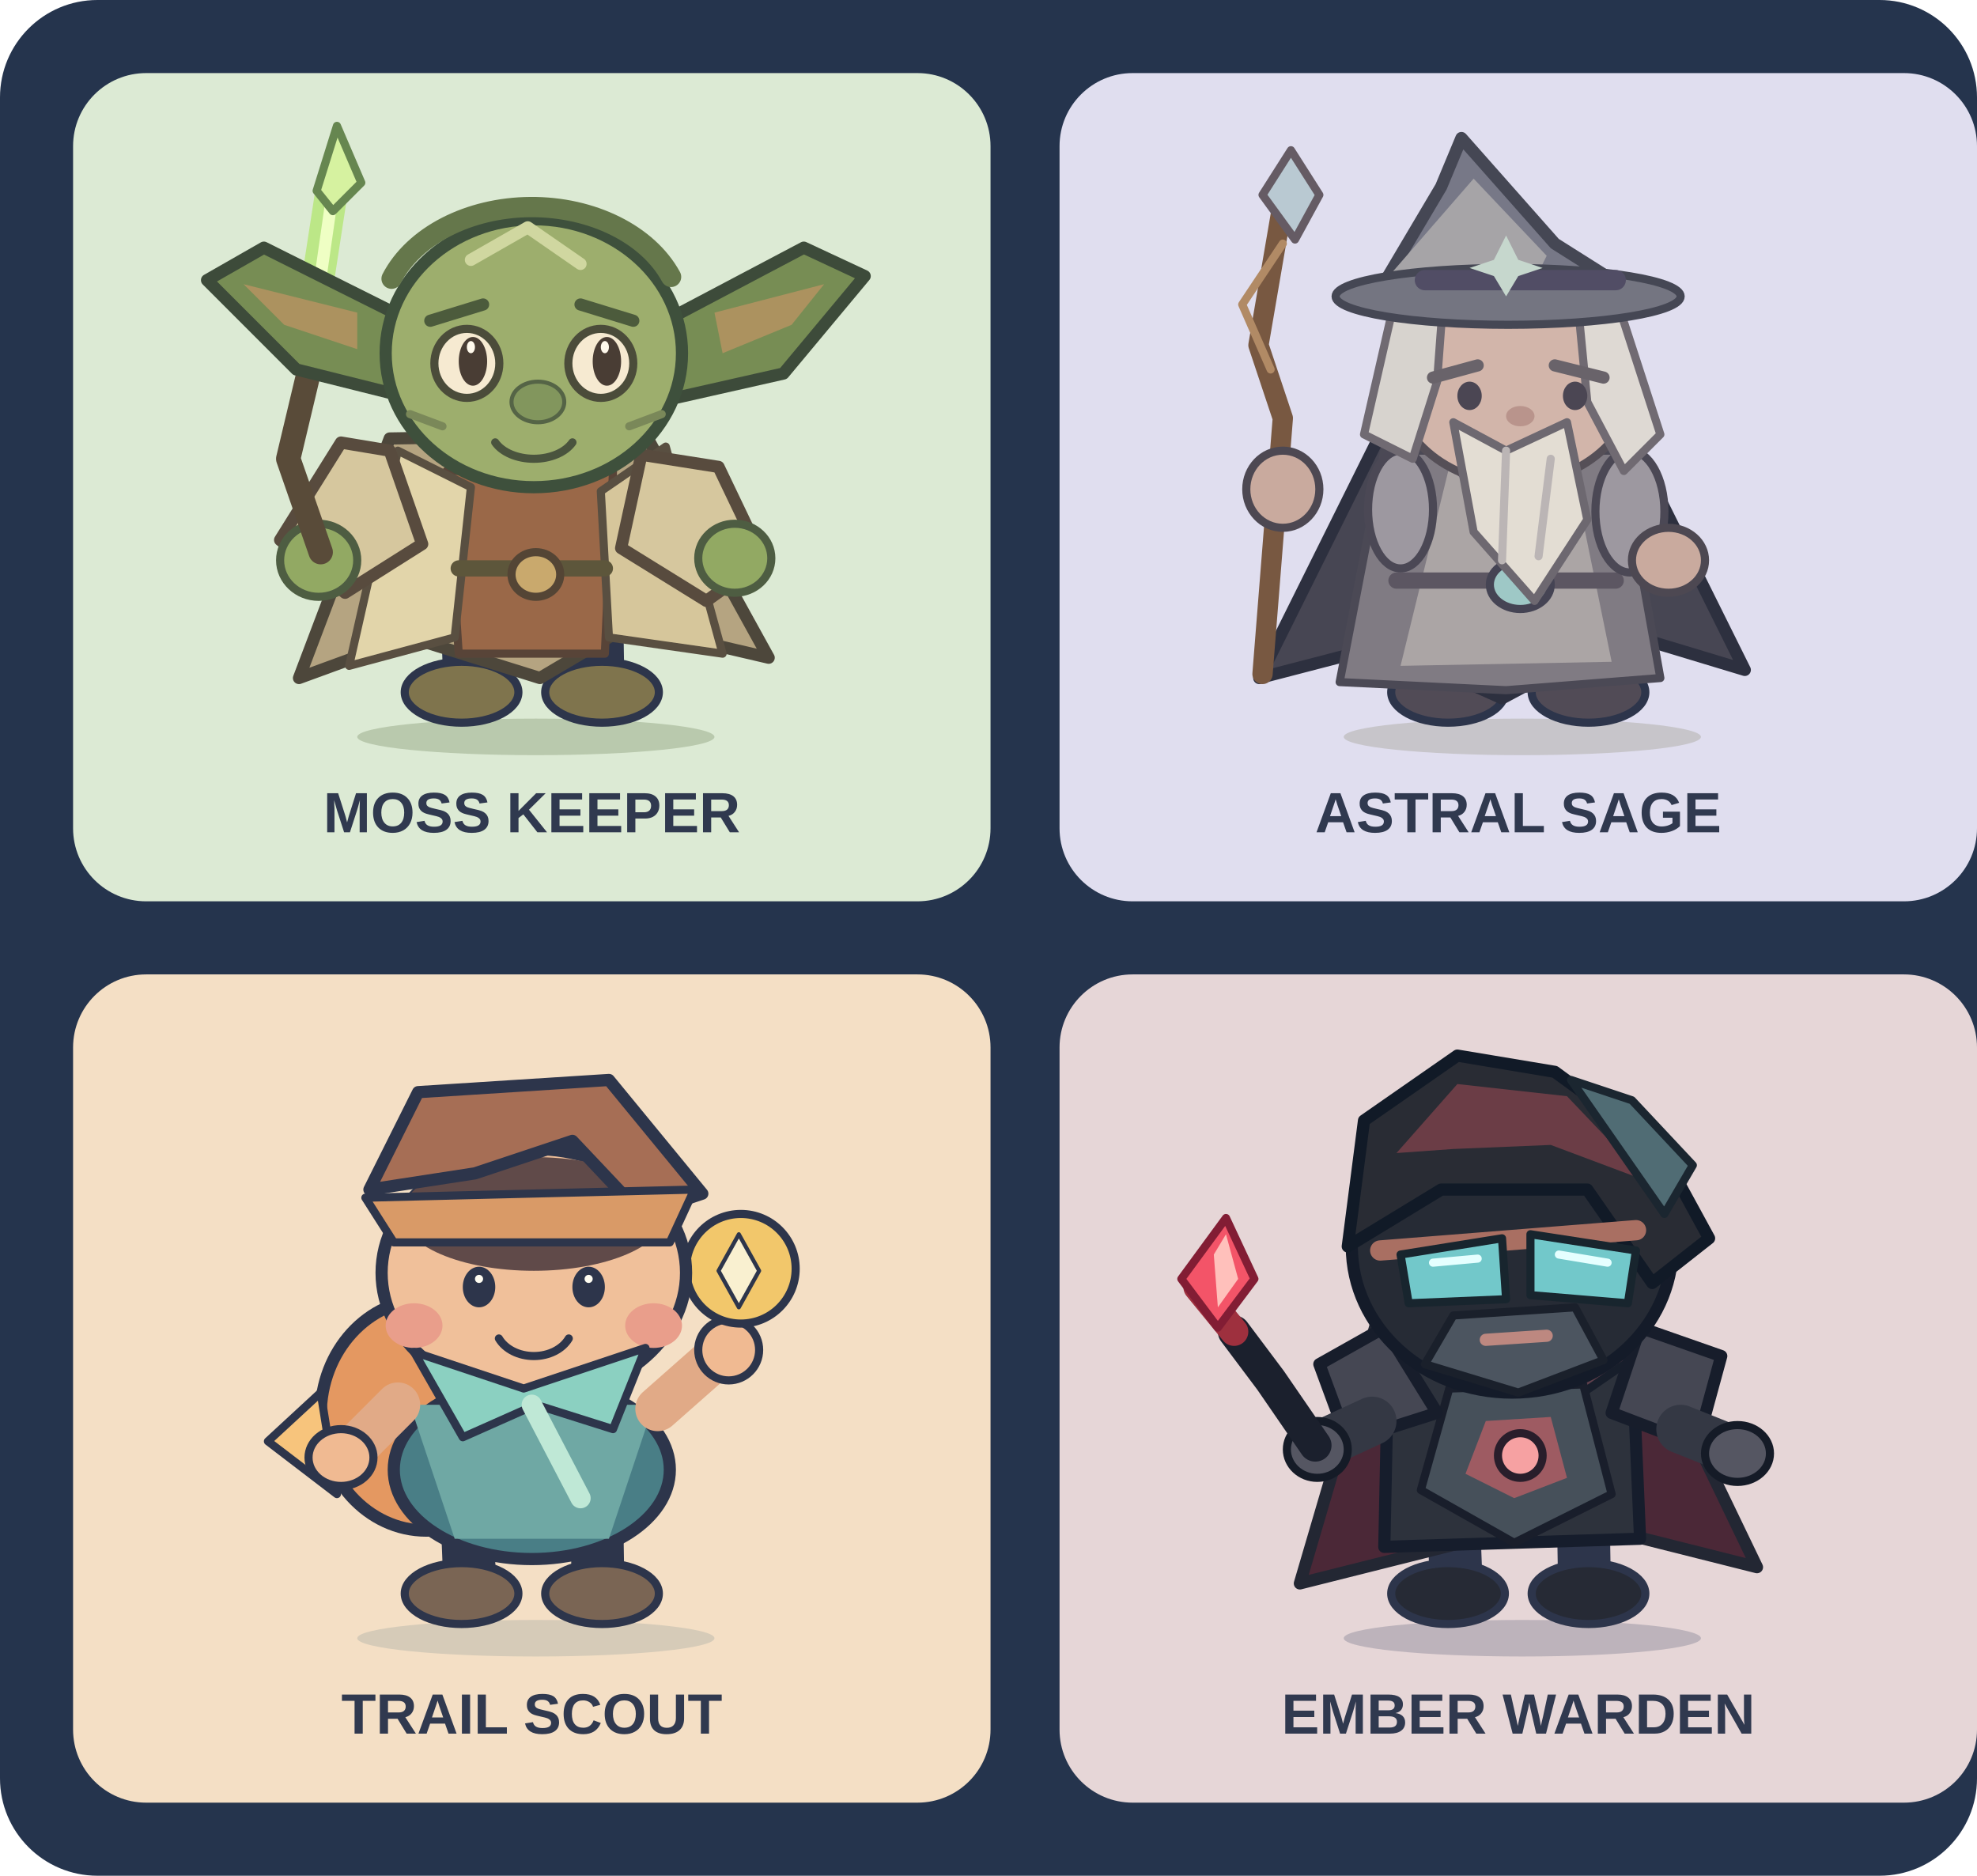
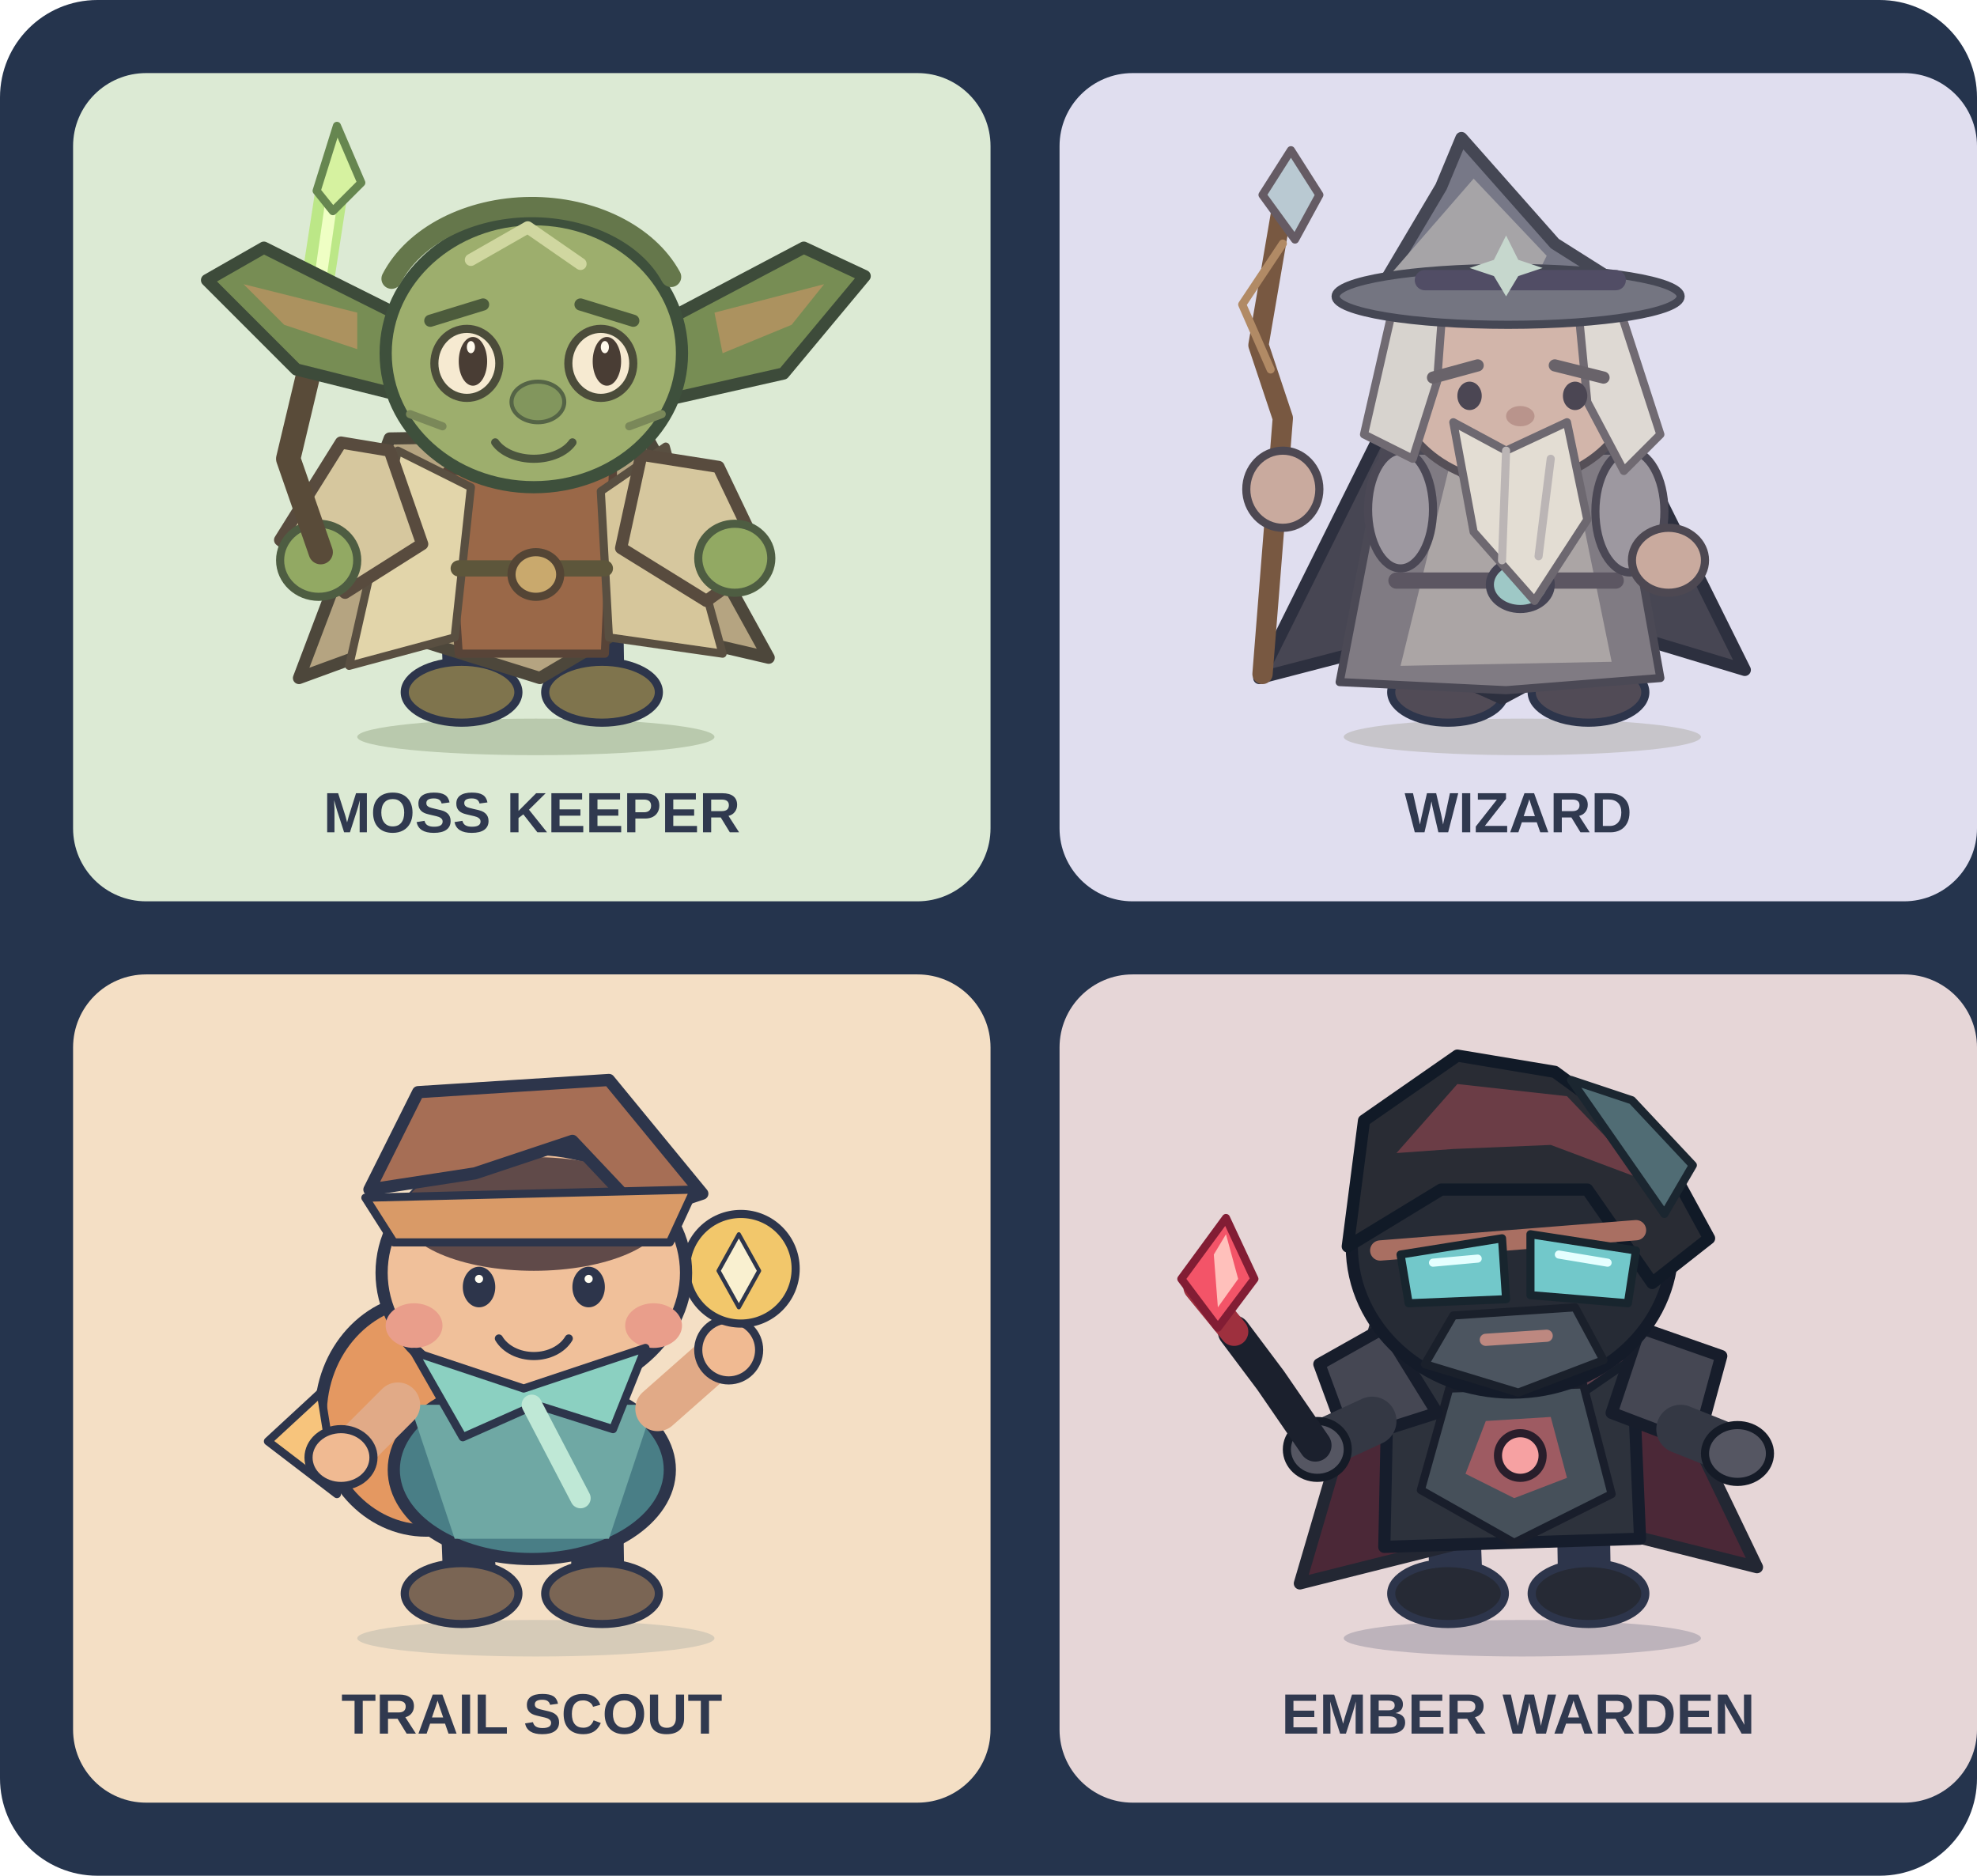
<svg xmlns="http://www.w3.org/2000/svg" viewBox="0 0 487 462">
  <rect width="487" height="462" rx="24" fill="#25344d" />
  <rect x="18" y="18" width="226" height="204" rx="18" fill="#dcead4" />
  <g transform="translate(39 22)">
    <ellipse cx="93.0" cy="159.5" rx="44.0" ry="4.5" fill="#b9c9ad" stroke="none" stroke-width="1" />
    <polyline points="76,128 76.7,146" fill="none" stroke="#2d354b" stroke-width="13" stroke-linecap="round" stroke-linejoin="round" />
    <polyline points="108,128 108.3,146" fill="none" stroke="#2d354b" stroke-width="13" stroke-linecap="round" stroke-linejoin="round" />
    <ellipse cx="74.7" cy="148.5" rx="14.0" ry="7.5" fill="#7f744d" stroke="#2d354b" stroke-width="2" />
    <ellipse cx="109.3" cy="148.5" rx="14.0" ry="7.5" fill="#7f744d" stroke="#2d354b" stroke-width="2" />
    <polygon points="57,86 120,85 150.35,140 116,132 94,145 62,135 34.65,145" fill="#b5a481" stroke="#4d473b" stroke-width="3" stroke-linejoin="round" />
    <polygon points="71,94 112,94 110,139 74,139" fill="#9a6848" stroke="#584438" stroke-width="2" stroke-linejoin="round" />
    <polygon points="59,89 77,98 73,135 47,142" fill="#e2d5aa" stroke="#594f41" stroke-width="2" stroke-linejoin="round" />
    <polygon points="125,88 109,99 111,135 139,139" fill="#d6c69b" stroke="#594f41" stroke-width="2" stroke-linejoin="round" />
    <polyline points="74,118 110,118" fill="none" stroke="#5d563b" stroke-width="4" stroke-linecap="round" stroke-linejoin="round" />
    <ellipse cx="93.0" cy="119.5" rx="6.0" ry="5.5" fill="#c9a96d" stroke="#544535" stroke-width="2" />
    <polygon points="57,89 45,87 30,111 46,124 65,112" fill="#d6c79e" stroke="#584b3e" stroke-width="3" stroke-linejoin="round" />
    <polygon points="119,90 138,93 149,116 135,126 114,113" fill="#d6c79e" stroke="#584b3e" stroke-width="3" stroke-linejoin="round" />
    <ellipse cx="39.5" cy="116.0" rx="9.5" ry="9.0" fill="#92a963" stroke="#4e5d42" stroke-width="2" />
    <ellipse cx="142.0" cy="115.5" rx="9.0" ry="8.5" fill="#92a963" stroke="#4e5d42" stroke-width="2" />
    <polyline points="40,114 32,91 37,70 39,49" fill="none" stroke="#594b39" stroke-width="6" stroke-linecap="round" stroke-linejoin="round" />
    <polyline points="39,49 43,23" fill="none" stroke="#bce787" stroke-width="8" stroke-linecap="round" stroke-linejoin="round" />
    <polyline points="40,46 43,25" fill="none" stroke="#efffc4" stroke-width="3" stroke-linecap="round" stroke-linejoin="round" />
    <polygon points="39,25 44,9 50,23 43,30" fill="#d6f2a0" stroke="#668650" stroke-width="2" stroke-linejoin="round" />
    <polygon points="36,60 25,55 34,48" fill="#77ab62" stroke="#506846" stroke-width="2" stroke-linejoin="round" />
    <polygon points="62,57 26,39 12,47 34,69 62,76" fill="#778d54" stroke="#3d4b3a" stroke-width="3" stroke-linejoin="round" />
    <polygon points="123,58 159,39 174,46 154,70 123,77" fill="#778d54" stroke="#3d4b3a" stroke-width="3" stroke-linejoin="round" />
    <polygon points="21,48 49,55 49,64 31,58" fill="#ac925f" stroke="none" stroke-width="1" stroke-linejoin="round" />
    <polygon points="164,48 137,55 139,65 156,58" fill="#ac925f" stroke="none" stroke-width="1" stroke-linejoin="round" />
    <ellipse cx="92.5" cy="65.0" rx="36.5" ry="33.0" fill="#9dae6d" stroke="#3e503c" stroke-width="3" />
    <path d="M 126.306 46.198 A 37.0 27.5 0 0 0 57.458 46.645" fill="none" stroke="#65774b" stroke-width="5" stroke-linecap="round" />
    <polyline points="77,42 91,34 104,43" fill="none" stroke="#d0d7a0" stroke-width="3" stroke-linecap="round" stroke-linejoin="round" />
    <polyline points="67,57 80,53" fill="none" stroke="#4c5b3c" stroke-width="3" stroke-linecap="round" stroke-linejoin="round" />
    <polyline points="104,53 117,57" fill="none" stroke="#4c5b3c" stroke-width="3" stroke-linecap="round" stroke-linejoin="round" />
    <ellipse cx="76.0" cy="67.5" rx="8.0" ry="8.5" fill="#f6ead1" stroke="#4b4c3a" stroke-width="2" />
    <ellipse cx="77.5" cy="67.0" rx="3.5" ry="6.0" fill="#493d34" stroke="none" stroke-width="1" />
    <ellipse cx="77.0" cy="63.5" rx="1.0" ry="1.5" fill="#fff9ec" stroke="none" stroke-width="1" />
    <ellipse cx="109.0" cy="67.5" rx="8.0" ry="8.5" fill="#f6ead1" stroke="#4b4c3a" stroke-width="2" />
    <ellipse cx="110.5" cy="67.0" rx="3.5" ry="6.0" fill="#493d34" stroke="none" stroke-width="1" />
    <ellipse cx="110.0" cy="63.5" rx="1.0" ry="1.5" fill="#fff9ec" stroke="none" stroke-width="1" />
    <ellipse cx="93.5" cy="77.0" rx="6.5" ry="5.0" fill="#82965d" stroke="#556446" stroke-width="1" />
    <path d="M 82.984 86.958 A 10.5 7.0 0 0 0 102.016 86.958" fill="none" stroke="#4a543e" stroke-width="2" stroke-linecap="round" />
    <polyline points="62,80 70,83" fill="none" stroke="#7a8859" stroke-width="2" stroke-linecap="round" stroke-linejoin="round" />
    <polyline points="116,83 124,80" fill="none" stroke="#7a8859" stroke-width="2" stroke-linecap="round" stroke-linejoin="round" />
  </g>
  <text x="131" y="205" text-anchor="middle" fill="#30394f" font-family="Arial,sans-serif" font-size="14" font-weight="bold">MOSS KEEPER</text>
  <rect x="261" y="18" width="226" height="204" rx="18" fill="#e0deef" />
  <g transform="translate(282 22)">
    <ellipse cx="93.0" cy="159.5" rx="44.0" ry="4.5" fill="#c7c5ca" stroke="none" stroke-width="1" />
    <polyline points="76,128 76.7,146" fill="none" stroke="#2d354b" stroke-width="13" stroke-linecap="round" stroke-linejoin="round" />
    <polyline points="108,128 108.3,146" fill="none" stroke="#2d354b" stroke-width="13" stroke-linecap="round" stroke-linejoin="round" />
    <ellipse cx="74.7" cy="148.5" rx="14.0" ry="7.5" fill="#514b56" stroke="#2d354b" stroke-width="2" />
    <ellipse cx="109.3" cy="148.5" rx="14.0" ry="7.5" fill="#514b56" stroke="#2d354b" stroke-width="2" />
    <polygon points="63,75 115,77 147.8,143 118,134 88,150 59,137 28.2,145" fill="#474653" stroke="#2d303f" stroke-width="3" stroke-linejoin="round" />
    <polygon points="59,89 117,89 127,145 89,148 48,146" fill="#807b83" stroke="#4b4955" stroke-width="2" stroke-linejoin="round" />
    <polygon points="75,93 105,92 115,141 63,142" fill="#aba5a5" stroke="none" stroke-width="1" stroke-linejoin="round" />
    <polygon points="76,94 91,109 103,94" fill="#665b75" stroke="none" stroke-width="1" stroke-linejoin="round" />
    <polyline points="62,121 116,121" fill="none" stroke="#5c5662" stroke-width="4" stroke-linecap="round" stroke-linejoin="round" />
    <ellipse cx="92.5" cy="122.0" rx="7.5" ry="6.0" fill="#9ec8c6" stroke="#454454" stroke-width="2" />
    <polyline points="29,144 34,81 28,63 34,28" fill="none" stroke="#785841" stroke-width="5" stroke-linecap="round" stroke-linejoin="round" />
    <polyline points="31,69 24,53 34,38" fill="none" stroke="#b18a65" stroke-width="2" stroke-linecap="round" stroke-linejoin="round" />
    <polygon points="29,26 36,15 43,26 37,37" fill="#b9c9d2" stroke="#655b64" stroke-width="2" stroke-linejoin="round" />
    <ellipse cx="63.0" cy="103.5" rx="8.0" ry="14.5" fill="#9d98a0" stroke="#4b4855" stroke-width="2" />
    <ellipse cx="119.5" cy="104.0" rx="8.5" ry="15.0" fill="#9d98a0" stroke="#4b4855" stroke-width="2" />
    <ellipse cx="34.0" cy="98.5" rx="9.0" ry="9.5" fill="#c9aa9e" stroke="#4d4852" stroke-width="2" />
    <ellipse cx="129.0" cy="116.0" rx="9.0" ry="8.0" fill="#c9aa9e" stroke="#4d4852" stroke-width="2" />
    <ellipse cx="91.0" cy="71.0" rx="30.0" ry="26.0" fill="#d2b5aa" stroke="#554f57" stroke-width="2" />
    <polygon points="62,50 54,85 66,91 72,72 74,45" fill="#d7d3ce" stroke="#706a72" stroke-width="2" stroke-linejoin="round" />
    <polygon points="115,48 127,85 118,94 109,77 106,46" fill="#ded9d3" stroke="#706a72" stroke-width="2" stroke-linejoin="round" />
    <polygon points="76,82 89,89 104,82 109,106 96,126 81,109" fill="#e3ddd3" stroke="#6d6870" stroke-width="2" stroke-linejoin="round" />
    <polyline points="89,89 88,116" fill="none" stroke="#bbb5b5" stroke-width="2" stroke-linecap="round" stroke-linejoin="round" />
    <polyline points="100,91 97,115" fill="none" stroke="#bbb5b5" stroke-width="2" stroke-linecap="round" stroke-linejoin="round" />
    <polyline points="71,71 82,68" fill="none" stroke="#69636a" stroke-width="3" stroke-linecap="round" stroke-linejoin="round" />
    <polyline points="101,68 113,71" fill="none" stroke="#69636a" stroke-width="3" stroke-linecap="round" stroke-linejoin="round" />
    <ellipse cx="80.0" cy="75.5" rx="3.0" ry="3.5" fill="#4b4653" stroke="none" stroke-width="1" />
    <ellipse cx="106.0" cy="75.5" rx="3.0" ry="3.5" fill="#4b4653" stroke="none" stroke-width="1" />
    <ellipse cx="92.5" cy="80.5" rx="3.5" ry="2.5" fill="#b9948c" stroke="none" stroke-width="1" />
    <polygon points="57,51 73,24 78,12 101,38 120,50" fill="#777887" stroke="#454754" stroke-width="3" stroke-linejoin="round" />
    <polygon points="61,45 81,22 99,41 96,47" fill="#a6a4a7" stroke="none" stroke-width="1" stroke-linejoin="round" />
    <ellipse cx="89.5" cy="51.0" rx="42.5" ry="7.0" fill="#747581" stroke="#454754" stroke-width="2" />
    <polyline points="69,47 116,47" fill="none" stroke="#514d65" stroke-width="5" stroke-linecap="round" stroke-linejoin="round" />
    <polygon points="89,36 92,42 98,44 92,46 89,51 86,46 80,44 86,42" fill="#c6d7cd" stroke="none" stroke-width="1" stroke-linejoin="round" />
  </g>
-   <text x="374" y="205" text-anchor="middle" fill="#30394f" font-family="Arial,sans-serif" font-size="14" font-weight="bold">ASTRAL SAGE</text>
+   <text x="374" y="205" text-anchor="middle" fill="#30394f" font-family="Arial,sans-serif" font-size="14" font-weight="bold">WIZARD</text>
  <rect x="18" y="240" width="226" height="204" rx="18" fill="#f4dfc5" />
  <g transform="translate(39 244)">
    <ellipse cx="93.0" cy="159.5" rx="44.0" ry="4.5" fill="#d6cbb8" stroke="none" stroke-width="1" />
    <polyline points="76,128 76.7,146" fill="none" stroke="#2d354b" stroke-width="13" stroke-linecap="round" stroke-linejoin="round" />
    <polyline points="108,128 108.3,146" fill="none" stroke="#2d354b" stroke-width="13" stroke-linecap="round" stroke-linejoin="round" />
    <ellipse cx="74.7" cy="148.5" rx="14.0" ry="7.5" fill="#7a6554" stroke="#2d354b" stroke-width="2" />
    <ellipse cx="109.3" cy="148.5" rx="14.0" ry="7.5" fill="#7a6554" stroke="#2d354b" stroke-width="2" />
    <ellipse cx="66.0" cy="104.5" rx="26.0" ry="28.5" fill="#e49861" stroke="#2d354b" stroke-width="3" />
    <polygon points="40,99 27,111 44,124" fill="#f7c47c" stroke="#2d354b" stroke-width="2" stroke-linejoin="round" />
    <ellipse cx="92.0" cy="118.0" rx="34.0" ry="22.0" fill="#497e86" stroke="#2d354b" stroke-width="3" />
    <polygon points="62,102 122,102 111,135 73,135" fill="#6fa8a4" stroke="none" stroke-width="1" stroke-linejoin="round" />
    <polyline points="59,102 47,114" fill="none" stroke="#e1aa87" stroke-width="11" stroke-linecap="round" stroke-linejoin="round" />
    <polyline points="123,103 140,88" fill="none" stroke="#e1aa87" stroke-width="11" stroke-linecap="round" stroke-linejoin="round" />
    <ellipse cx="45.0" cy="115.0" rx="8.0" ry="7.0" fill="#f0ba92" stroke="#2d354b" stroke-width="2" />
    <ellipse cx="140.5" cy="88.5" rx="7.5" ry="7.5" fill="#f0ba92" stroke="#2d354b" stroke-width="2" />
    <ellipse cx="143.5" cy="68.5" rx="13.5" ry="13.5" fill="#f2c76b" stroke="#2d354b" stroke-width="2" />
    <polygon points="143,60 148,69 143,78 138,69" fill="#f9f0d0" stroke="#2d354b" stroke-width="1" stroke-linejoin="round" />
    <ellipse cx="92.5" cy="69.5" rx="37.5" ry="30.5" fill="#f0c09a" stroke="#2d354b" stroke-width="3" />
    <ellipse cx="92.5" cy="55.0" rx="32.5" ry="14.0" fill="#604a49" stroke="none" stroke-width="1" />
    <polygon points="52,49 64,25 111,22 134,50 119,55 102,37 78,45" fill="#a66e55" stroke="#2d354b" stroke-width="3" stroke-linejoin="round" />
    <polygon points="51,51 132,49 126,62 58,62" fill="#d99a67" stroke="#2d354b" stroke-width="2" stroke-linejoin="round" />
    <ellipse cx="63.0" cy="82.5" rx="7.0" ry="5.5" fill="#e99e8b" stroke="none" stroke-width="1" />
    <ellipse cx="122.0" cy="82.5" rx="7.0" ry="5.5" fill="#e99e8b" stroke="none" stroke-width="1" />
    <ellipse cx="79.0" cy="73.0" rx="4.0" ry="5.0" fill="#2d354b" stroke="none" stroke-width="1" />
    <ellipse cx="79.0" cy="71.0" rx="1.0" ry="1.0" fill="#fffdf2" stroke="none" stroke-width="1" />
    <ellipse cx="106.0" cy="73.0" rx="4.0" ry="5.0" fill="#2d354b" stroke="none" stroke-width="1" />
    <ellipse cx="106.0" cy="71.0" rx="1.0" ry="1.0" fill="#fffdf2" stroke="none" stroke-width="1" />
    <path d="M 83.89 85.67 A 9.5 7.5 0 0 0 101.11 85.67" fill="none" stroke="#2d354b" stroke-width="2" stroke-linecap="round" />
    <polygon points="63,89 90,98 120,88 112,108 93,102 75,110" fill="#8bd0c1" stroke="#2d354b" stroke-width="2" stroke-linejoin="round" />
    <polyline points="92,102 104,125" fill="none" stroke="#bfe8d6" stroke-width="5" stroke-linecap="round" stroke-linejoin="round" />
  </g>
  <text x="131" y="427" text-anchor="middle" fill="#30394f" font-family="Arial,sans-serif" font-size="14" font-weight="bold">TRAIL SCOUT</text>
  <rect x="261" y="240" width="226" height="204" rx="18" fill="#e6d6d7" />
  <g transform="translate(282 244)">
    <ellipse cx="93.0" cy="159.5" rx="44.0" ry="4.5" fill="#bdb3bb" stroke="none" stroke-width="1" />
    <polyline points="76,128 76.7,146" fill="none" stroke="#2d354b" stroke-width="13" stroke-linecap="round" stroke-linejoin="round" />
    <polyline points="108,128 108.3,146" fill="none" stroke="#2d354b" stroke-width="13" stroke-linecap="round" stroke-linejoin="round" />
    <ellipse cx="74.7" cy="148.5" rx="14.0" ry="7.5" fill="#262a35" stroke="#2d354b" stroke-width="2" />
    <ellipse cx="109.3" cy="148.5" rx="14.0" ry="7.5" fill="#262a35" stroke="#2d354b" stroke-width="2" />
    <polygon points="57,82 120,78 150.8,142 119,134 78,136 38.2,146" fill="#4b2837" stroke="#232733" stroke-width="3" stroke-linejoin="round" />
    <polygon points="60,89 120,88 122,135 59,137" fill="#2d323c" stroke="#161d2c" stroke-width="3" stroke-linejoin="round" />
    <polygon points="62,88 79,78 108,78 124,88 108,99 77,98" fill="#61404c" stroke="#171e2b" stroke-width="2" stroke-linejoin="round" />
    <polygon points="75,98 108,97 115,124 91,136 68,123" fill="#46505a" stroke="#191e2b" stroke-width="2" stroke-linejoin="round" />
    <polygon points="84,106 100,105 104,120 91,125 79,119" fill="#9e5b62" stroke="none" stroke-width="1" stroke-linejoin="round" />
    <ellipse cx="92.5" cy="114.5" rx="5.5" ry="5.5" fill="#f6a1a2" stroke="#291e2b" stroke-width="2" />
    <polygon points="59,83 43,92 50,111 72,104" fill="#454753" stroke="#171d2b" stroke-width="3" stroke-linejoin="round" />
    <polygon points="122,83 142,90 136,112 115,104" fill="#454753" stroke="#171d2b" stroke-width="3" stroke-linejoin="round" />
    <polyline points="56,106 43,112" fill="none" stroke="#343844" stroke-width="12" stroke-linecap="round" stroke-linejoin="round" />
    <polyline points="132,108 147,114" fill="none" stroke="#343844" stroke-width="12" stroke-linecap="round" stroke-linejoin="round" />
    <ellipse cx="42.5" cy="113.0" rx="7.5" ry="7.0" fill="#555662" stroke="#151b27" stroke-width="2" />
    <ellipse cx="146.0" cy="114.0" rx="8.0" ry="7.0" fill="#555662" stroke="#151b27" stroke-width="2" />
    <polyline points="42,112 31,96 22,84" fill="none" stroke="#1b202d" stroke-width="8" stroke-linecap="round" stroke-linejoin="round" />
    <polyline points="22,84 13,73" fill="none" stroke="#9e303e" stroke-width="7" stroke-linecap="round" stroke-linejoin="round" />
    <polygon points="9,71 20,56 27,71 18,83" fill="#f35468" stroke="#821d34" stroke-width="2" stroke-linejoin="round" />
    <polygon points="17,65 20,60 23,71 18,78" fill="#ffc0bb" stroke="none" stroke-width="1" stroke-linejoin="round" />
    <ellipse cx="90.5" cy="63.0" rx="39.5" ry="36.0" fill="#262b35" stroke="#141b29" stroke-width="3" />
    <polygon points="50,63 54,32 77,16 101,20 127,39 139,61 125,72 109,49 73,49" fill="#292c34" stroke="#111a27" stroke-width="3" stroke-linejoin="round" />
    <polygon points="62,40 77,23 104,26 124,47 100,38 76,39" fill="#6b3d46" stroke="none" stroke-width="1" stroke-linejoin="round" />
    <polygon points="105,22 120,27 135,43 128,55" fill="#506c74" stroke="#1b2630" stroke-width="2" stroke-linejoin="round" />
    <polyline points="58,64 121,59" fill="none" stroke="#a96f62" stroke-width="5" stroke-linecap="round" stroke-linejoin="round" />
    <polygon points="63,65 88,61 89,76 65,77" fill="#72c8ca" stroke="#18252e" stroke-width="2" stroke-linejoin="round" />
    <polygon points="95,60 121,64 119,77 95,75" fill="#72c8ca" stroke="#18252e" stroke-width="2" stroke-linejoin="round" />
    <polyline points="71,67 82,66" fill="none" stroke="#e5ffff" stroke-width="2" stroke-linecap="round" stroke-linejoin="round" />
    <polyline points="102,65 114,67" fill="none" stroke="#e5ffff" stroke-width="2" stroke-linecap="round" stroke-linejoin="round" />
    <polygon points="76,80 106,78 113,91 92,99 69,92" fill="#4c5560" stroke="#1a202b" stroke-width="2" stroke-linejoin="round" />
    <polyline points="84,86 99,85" fill="none" stroke="#bd8880" stroke-width="3" stroke-linecap="round" stroke-linejoin="round" />
  </g>
  <text x="374" y="427" text-anchor="middle" fill="#30394f" font-family="Arial,sans-serif" font-size="14" font-weight="bold">EMBER WARDEN</text>
</svg>
